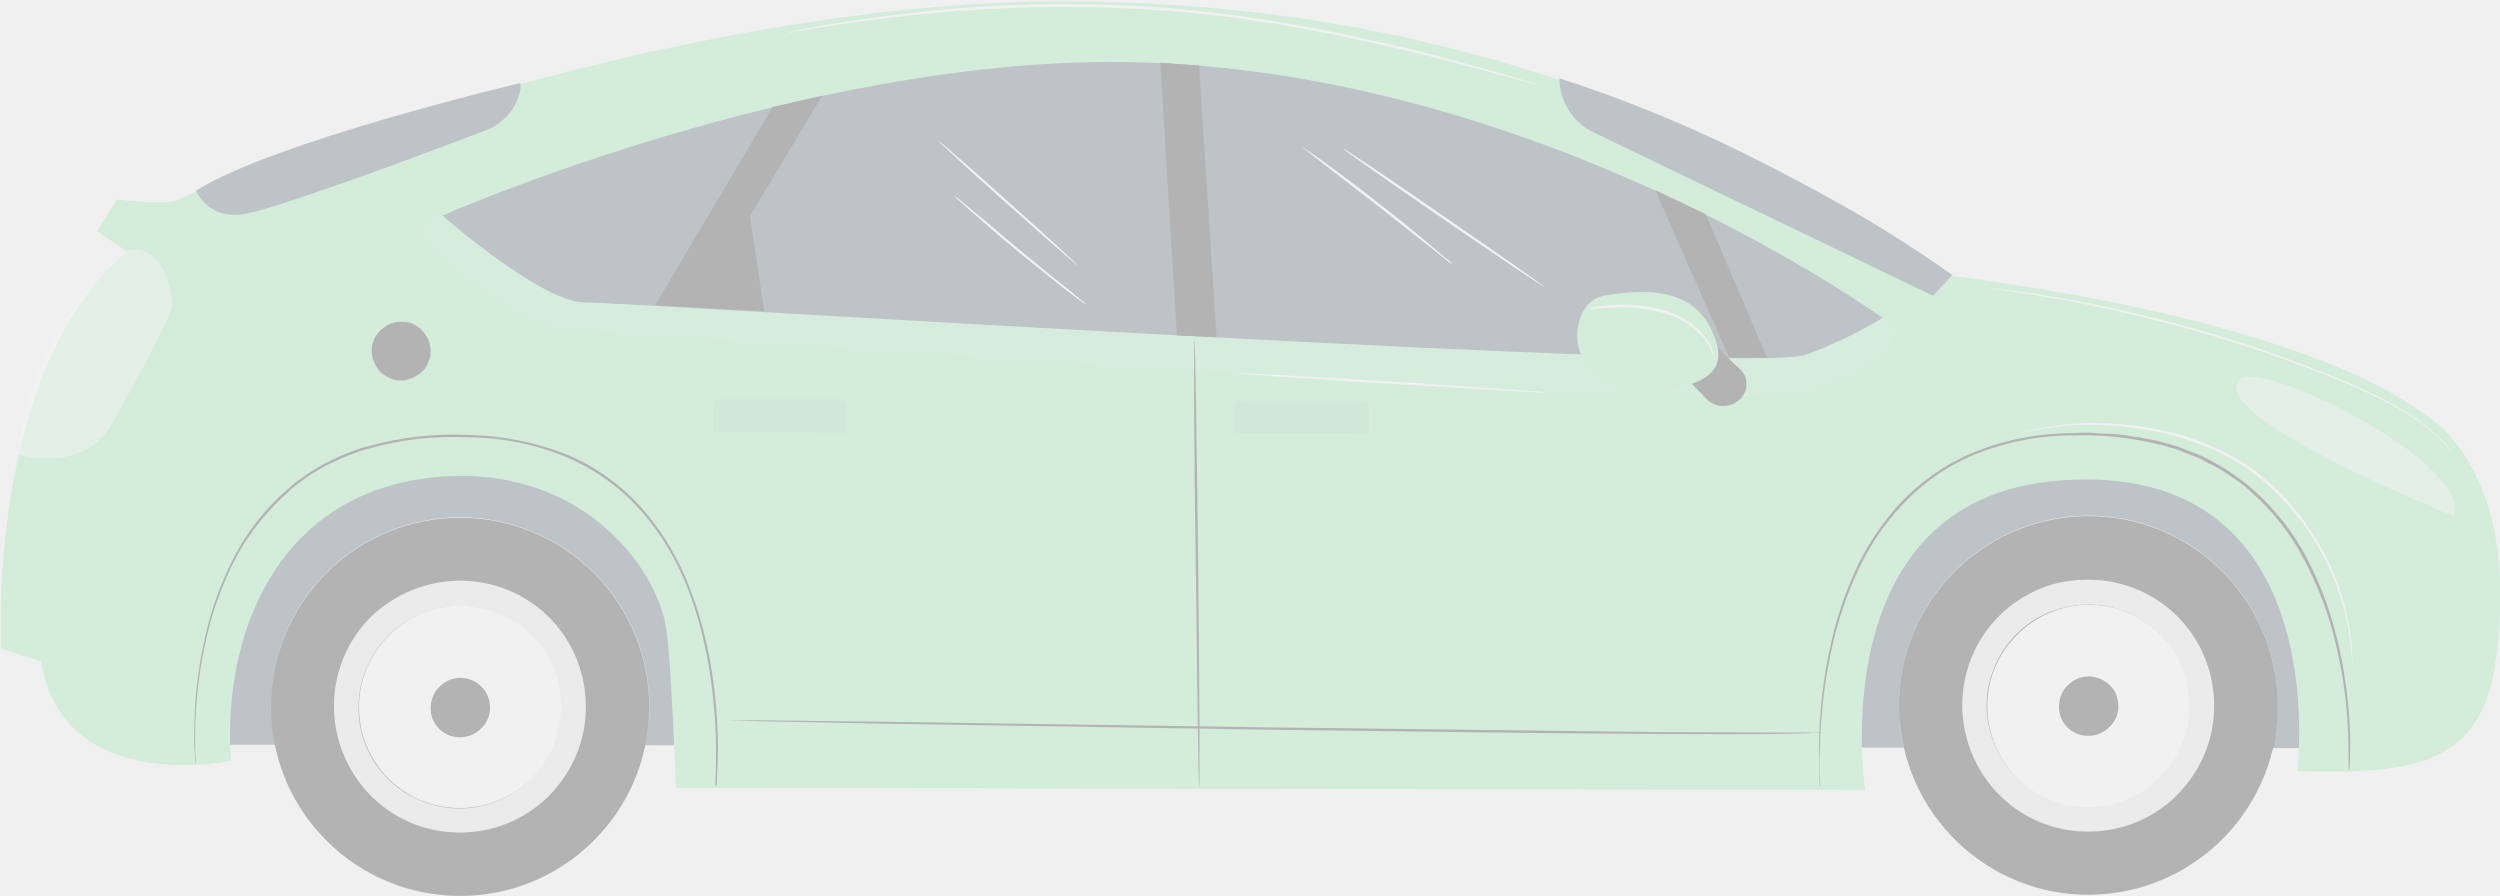
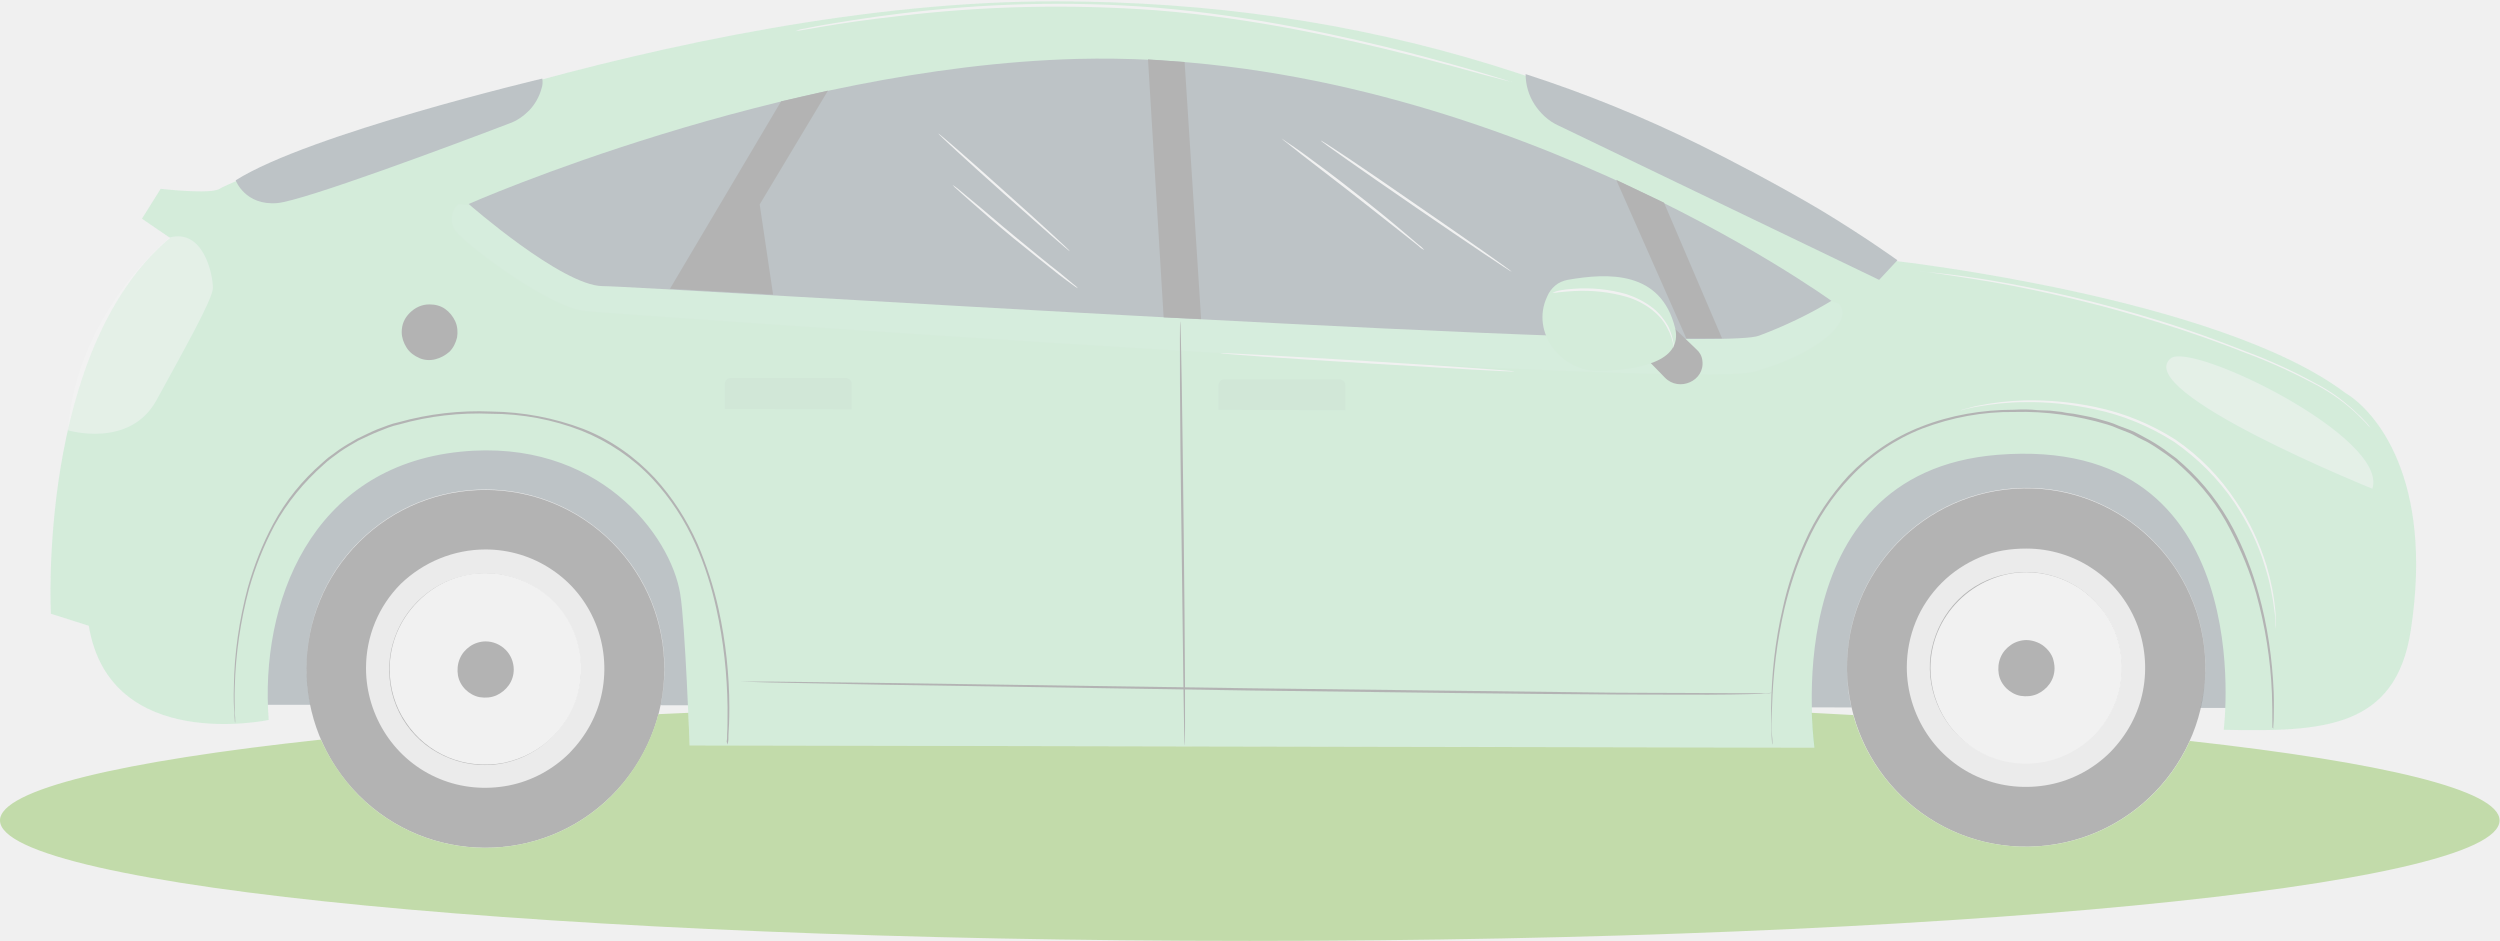
- <svg xmlns="http://www.w3.org/2000/svg" version="1.1" id="Capa_1" x="0px" y="0px" viewBox="0 0 530 189.9" style="enable-background:new 0 0 530 189.9;" xml:space="preserve">
+ <svg xmlns="http://www.w3.org/2000/svg" version="1.1" id="Capa_1" x="0px" y="0px" viewBox="0 0 560.1 210.7" style="enable-background:new 0 0 560.1 210.7;" xml:space="preserve">
  <style type="text/css">
	.st0{opacity:0.3;}
	.st1{fill:#252525;}
	.st2{fill:#E0E0E0;}
	.st3{fill:#F5F5F5;}
- 	.st4{fill:#455A64;}
- 	.st5{fill:#92E3A9;}
- 	.st6{opacity:0.3;fill:#FFFFFF;enable-background:new    ;}
- 	.st7{opacity:0.7;}
- 	.st8{opacity:0.7;fill:#FFFFFF;enable-background:new    ;}
- 	.st9{opacity:0.3;fill:#252525;enable-background:new    ;}
+ 	.st4{fill:#C2DBAA;}
+ 	.st5{fill:#455A64;}
+ 	.st6{fill:#92E3A9;}
+ 	.st7{opacity:0.3;fill:#FFFFFF;enable-background:new    ;}
+ 	.st8{opacity:0.7;}
+ 	.st9{opacity:0.7;fill:#FFFFFF;enable-background:new    ;}
+ 	.st10{opacity:0.3;fill:#252525;enable-background:new    ;}
</style>
  <g class="st0">
-     <path class="st1" d="M402.7,152.2c-1.5-22.1,15.3-41.2,37.4-42.7c22.1-1.5,41.2,15.3,42.7,37.4c1.5,22.1-15.3,41.2-37.4,42.7   C423.3,191.1,404.2,174.3,402.7,152.2z" />
-     <path class="st2" d="M442.8,122.9c5.3,0,10.5,1.6,14.8,4.5c4.4,2.9,7.8,7.1,9.8,12c2,4.9,2.5,10.3,1.5,15.4   c-1,5.2-3.6,9.9-7.3,13.7c-3.7,3.7-8.5,6.3-13.7,7.3c-5.2,1-10.6,0.5-15.4-1.5c-4.9-2-9.1-5.5-12-9.9c-2.9-4.4-4.5-9.6-4.5-14.9   c0-3.5,0.7-7,2-10.2c1.3-3.2,3.3-6.2,5.8-8.7c2.5-2.5,5.4-4.4,8.7-5.8S439.3,122.9,442.8,122.9z M464.1,149.6   c0-4.2-1.2-8.4-3.6-11.9c-2.3-3.5-5.7-6.3-9.6-7.9c-3.9-1.6-8.2-2.1-12.4-1.2c-4.2,0.8-8,2.8-11,5.8c-3,3-5,6.8-5.9,10.9   s-0.4,8.5,1.2,12.4c1.6,3.9,4.3,7.3,7.9,9.6c3.5,2.4,7.7,3.6,11.9,3.6c5.7,0,11.1-2.2,15.1-6.2   C461.9,160.8,464.1,155.3,464.1,149.6z" />
-     <path class="st3" d="M442.8,128.2c4.2,0,8.4,1.3,11.9,3.6c3.5,2.4,6.3,5.7,7.9,9.6c1.6,3.9,2,8.2,1.2,12.4c-0.8,4.2-2.9,8-5.9,11   c-3,3-6.8,5-11,5.9c-4.2,0.8-8.5,0.4-12.4-1.2c-3.9-1.6-7.3-4.4-9.6-7.9c-2.3-3.5-3.6-7.7-3.6-11.9c0-5.7,2.3-11.1,6.3-15.1   S437.1,128.2,442.8,128.2z" />
-     <path class="st1" d="M449.1,149.7c0,1.3-0.4,2.5-1.1,3.5c-0.7,1-1.7,1.8-2.8,2.3c-1.2,0.5-2.4,0.6-3.7,0.4   c-1.2-0.2-2.4-0.9-3.2-1.7c-0.9-0.9-1.5-2-1.7-3.2c-0.2-1.2-0.1-2.5,0.4-3.7c0.5-1.2,1.3-2.1,2.3-2.8c1-0.7,2.3-1.1,3.5-1.1   c0.8,0,1.7,0.2,2.4,0.5c0.8,0.3,1.5,0.8,2.1,1.4c0.6,0.6,1.1,1.3,1.4,2.1C448.9,148,449.1,148.9,449.1,149.7z" />
+     <path class="st1" d="M413.9,152.2c-1.5-22.1,15.3-41.2,37.4-42.7s41.2,15.3,42.7,37.4s-15.3,41.2-37.4,42.7   C434.5,191.1,415.4,174.3,413.9,152.2z" />
+     <path class="st2" d="M454,122.9c5.3,0,10.5,1.6,14.8,4.5c4.4,2.9,7.8,7.1,9.8,12s2.5,10.3,1.5,15.4c-1,5.2-3.6,9.9-7.3,13.7   c-3.7,3.7-8.5,6.3-13.7,7.3s-10.6,0.5-15.4-1.5c-4.9-2-9.1-5.5-12-9.9s-4.5-9.6-4.5-14.9c0-3.5,0.7-7,2-10.2s3.3-6.2,5.8-8.7   s5.4-4.4,8.7-5.8S450.5,122.9,454,122.9z M475.3,149.6c0-4.2-1.2-8.4-3.6-11.9c-2.3-3.5-5.7-6.3-9.6-7.9c-3.9-1.6-8.2-2.1-12.4-1.2   c-4.2,0.8-8,2.8-11,5.8s-5,6.8-5.9,10.9s-0.4,8.5,1.2,12.4s4.3,7.3,7.9,9.6c3.5,2.4,7.7,3.6,11.9,3.6c5.7,0,11.1-2.2,15.1-6.2   C473.1,160.8,475.3,155.3,475.3,149.6z" />
+     <path class="st3" d="M454,128.2c4.2,0,8.4,1.3,11.9,3.6c3.5,2.4,6.3,5.7,7.9,9.6c1.6,3.9,2,8.2,1.2,12.4s-2.9,8-5.9,11   s-6.8,5-11,5.9c-4.2,0.8-8.5,0.4-12.4-1.2c-3.9-1.6-7.3-4.4-9.6-7.9c-2.3-3.5-3.6-7.7-3.6-11.9c0-5.7,2.3-11.1,6.3-15.1   S448.3,128.2,454,128.2z" />
+     <path class="st1" d="M460.3,149.7c0,1.3-0.4,2.5-1.1,3.5s-1.7,1.8-2.8,2.3c-1.2,0.5-2.4,0.6-3.7,0.4c-1.2-0.2-2.4-0.9-3.2-1.7   c-0.9-0.9-1.5-2-1.7-3.2s-0.1-2.5,0.4-3.7s1.3-2.1,2.3-2.8s2.3-1.1,3.5-1.1c0.8,0,1.7,0.2,2.4,0.5c0.8,0.3,1.5,0.8,2.1,1.4   c0.6,0.6,1.1,1.3,1.4,2.1C460.1,148,460.3,148.9,460.3,149.7z" />
  </g>
  <g class="st0">
-     <path class="st1" d="M69.1,178.1c-15.6-15.7-15.5-41.1,0.2-56.7c15.7-15.6,41.1-15.5,56.7,0.2c15.6,15.7,15.5,41.1-0.2,56.7   C110.1,193.9,84.7,193.8,69.1,178.1z" />
-     <path class="st2" d="M97.6,123.1c5.3,0,10.5,1.6,14.8,4.5c4.4,2.9,7.8,7.1,9.8,12c2,4.9,2.5,10.3,1.5,15.4c-1,5.2-3.6,9.9-7.3,13.7   c-3.7,3.7-8.5,6.3-13.7,7.3c-5.2,1-10.6,0.5-15.4-1.5c-4.9-2-9.1-5.5-12-9.9c-2.9-4.4-4.5-9.6-4.5-14.9c0-7.1,2.8-13.9,7.8-18.9   C83.7,125.9,90.5,123.1,97.6,123.1z M118.9,149.9c0-4.2-1.2-8.4-3.6-11.9c-2.3-3.5-5.7-6.3-9.6-7.9c-3.9-1.6-8.2-2.1-12.4-1.2   c-4.2,0.8-8,2.9-11,5.9c-3,3-5,6.8-5.9,11c-0.8,4.2-0.4,8.5,1.2,12.4c1.6,3.9,4.4,7.3,7.9,9.6c3.5,2.3,7.7,3.6,11.9,3.6   c5.7,0,11.1-2.3,15.1-6.3C116.6,161,118.9,155.5,118.9,149.9z" />
-     <path class="st3" d="M97.6,128.4c4.2,0,8.4,1.3,11.9,3.6s6.3,5.7,7.9,9.6c1.6,3.9,2,8.2,1.2,12.4c-0.8,4.2-2.9,8-5.9,11   c-3,3-6.8,5-11,5.9c-4.2,0.8-8.5,0.4-12.4-1.2c-3.9-1.6-7.3-4.4-9.6-7.9c-2.4-3.5-3.6-7.7-3.6-11.9c0-5.7,2.3-11.1,6.3-15.1   C86.5,130.6,91.9,128.4,97.6,128.4z" />
-     <path class="st1" d="M103.9,150c0,1.3-0.4,2.5-1.1,3.5c-0.7,1-1.7,1.8-2.8,2.3c-1.2,0.5-2.4,0.6-3.7,0.4c-1.2-0.2-2.4-0.9-3.2-1.7   c-0.9-0.9-1.5-2-1.7-3.2c-0.2-1.2-0.1-2.5,0.4-3.7c0.5-1.2,1.3-2.1,2.3-2.8c1-0.7,2.3-1.1,3.5-1.1c1.7,0,3.3,0.7,4.5,1.9   C103.2,146.7,103.9,148.3,103.9,150z" />
+     <path class="st1" d="M80.3,178.1c-15.6-15.7-15.5-41.1,0.2-56.7s41.1-15.5,56.7,0.2s15.5,41.1-0.2,56.7S95.9,193.8,80.3,178.1z" />
+     <path class="st2" d="M108.8,123.1c5.3,0,10.5,1.6,14.8,4.5c4.4,2.9,7.8,7.1,9.8,12c2,4.9,2.5,10.3,1.5,15.4   c-1,5.2-3.6,9.9-7.3,13.7c-3.7,3.7-8.5,6.3-13.7,7.3s-10.6,0.5-15.4-1.5c-4.9-2-9.1-5.5-12-9.9S82,155,82,149.7   c0-7.1,2.8-13.9,7.8-18.9C94.9,125.9,101.7,123.1,108.8,123.1z M130.1,149.9c0-4.2-1.2-8.4-3.6-11.9c-2.3-3.5-5.7-6.3-9.6-7.9   c-3.9-1.6-8.2-2.1-12.4-1.2c-4.2,0.8-8,2.9-11,5.9s-5,6.8-5.9,11c-0.8,4.2-0.4,8.5,1.2,12.4s4.4,7.3,7.9,9.6s7.7,3.6,11.9,3.6   c5.7,0,11.1-2.3,15.1-6.3C127.8,161,130.1,155.5,130.1,149.9z" />
+     <path class="st3" d="M108.8,128.4c4.2,0,8.4,1.3,11.9,3.6s6.3,5.7,7.9,9.6c1.6,3.9,2,8.2,1.2,12.4s-2.9,8-5.9,11s-6.8,5-11,5.9   c-4.2,0.8-8.5,0.4-12.4-1.2c-3.9-1.6-7.3-4.4-9.6-7.9c-2.4-3.5-3.6-7.7-3.6-11.9c0-5.7,2.3-11.1,6.3-15.1   C97.7,130.6,103.1,128.4,108.8,128.4z" />
+     <path class="st1" d="M115.1,150c0,1.3-0.4,2.5-1.1,3.5s-1.7,1.8-2.8,2.3c-1.2,0.5-2.4,0.6-3.7,0.4c-1.2-0.2-2.4-0.9-3.2-1.7   c-0.9-0.9-1.5-2-1.7-3.2s-0.1-2.5,0.4-3.7s1.3-2.1,2.3-2.8s2.3-1.1,3.5-1.1c1.7,0,3.3,0.7,4.5,1.9   C114.4,146.7,115.1,148.3,115.1,150z" />
  </g>
+   <path class="st4" d="M490.6,166c-5.9,13.1-18.7,22.6-34,23.6c-19.4,1.3-36.4-11.4-41.4-29.4c-3.1-0.2-6.2-0.3-9.3-0.5  c0.2,4.8,0.6,7.8,0.6,7.8L154.5,167c0,0-0.1-3-0.3-7.3c-2.2,0.1-4.5,0.2-6.7,0.3c-1.8,6.7-5.3,13-10.5,18.3  c-15.7,15.6-41.1,15.5-56.7-0.2c-3.6-3.7-6.4-7.9-8.4-12.4C27.3,170.5,0,176.9,0,183.8c0,14.9,125.4,27,280,27s280-12.1,280-27  C560,177,533.8,170.8,490.6,166z" />
  <g class="st0">
-     <path class="st4" d="M48.1,91.4l-0.1,66.5l10.3,0c-2.6-12.8,1-26.7,11-36.6c15.7-15.6,41.1-15.5,56.7,0.2   c9.9,9.9,13.5,23.8,10.8,36.5l266.8,0.5c-0.5-2.1-0.8-4.2-0.9-6.4c-1.5-22.1,15.3-41.2,37.4-42.7c22.1-1.5,41.2,15.3,42.7,37.4   c0.3,4.1-0.1,8-1,11.8l15.7,0l0.1-66.5L48.1,91.4z" />
-     <path class="st5" d="M24.8,42.3c0,0,11.2,1.3,13.2,0c4.5-2.9,103.1-42.2,187.6-42c67.8,0.1,128.8,18.3,188.1,58.2   c0,0,72.3,8.2,100.5,29.5c6.6,3.9,20,19,14.7,53.3c-3.4,21.9-19.6,22.7-41.9,22.2c0,0,8.5-66.4-50.7-61.6   c-50.3,4.1-40.9,65.6-40.9,65.6L143.3,167c0,0-1-27.3-2.1-33.9c-2.1-13.2-18.5-35-49.2-31.9c-33.7,3.4-45,34.1-43,60.1   c0,0-35.6,7.6-40.3-21.1l-8.5-2.7c0,0-3.1-59.3,26.7-84.2l-6.3-4.3L24.8,42.3z" />
-     <path class="st4" d="M41.6,40.4c0,0,2.1,5.7,9.3,5.1c5.9-0.5,39.6-13.1,51.9-17.8c1.8-0.6,3.3-1.7,4.6-3c1.3-1.4,2.2-3,2.7-4.8   c0.3-0.8,0.3-1.6,0.2-2.3C110.3,17.6,58,30,41.6,40.4z" />
-     <path class="st4" d="M330.6,16.6c0,2.4,0.7,4.8,2,6.8c1.3,2,3.1,3.7,5.3,4.7l71.9,34.6l4.1-4.4c0,0-7.5-5.4-17.3-11.3   c-9.1-5.4-20.2-11.2-26.9-14.5C357,26.2,343.9,20.9,330.6,16.6z" />
+     <path class="st5" d="M59.3,91.4l-0.1,66.5h10.3c-2.6-12.8,1-26.7,11-36.6c15.7-15.6,41.1-15.5,56.7,0.2   c9.9,9.9,13.5,23.8,10.8,36.5l266.8,0.5c-0.5-2.1-0.8-4.2-0.9-6.4c-1.5-22.1,15.3-41.2,37.4-42.7s41.2,15.3,42.7,37.4   c0.3,4.1-0.1,8-1,11.8h15.7l0.1-66.5L59.3,91.4z" />
+     <path class="st6" d="M36,42.3c0,0,11.2,1.3,13.2,0c4.5-2.9,103.1-42.2,187.6-42c67.8,0.1,128.8,18.3,188.1,58.2   c0,0,72.3,8.2,100.5,29.5c6.6,3.9,20,19,14.7,53.3c-3.4,21.9-19.6,22.7-41.9,22.2c0,0,8.5-66.4-50.7-61.6   c-50.3,4.1-40.9,65.6-40.9,65.6L154.5,167c0,0-1-27.3-2.1-33.9c-2.1-13.2-18.5-35-49.2-31.9c-33.7,3.4-45,34.1-43,60.1   c0,0-35.6,7.6-40.3-21.1l-8.5-2.7c0,0-3.1-59.3,26.7-84.2L31.8,49L36,42.3z" />
+     <path class="st5" d="M52.8,40.4c0,0,2.1,5.7,9.3,5.1C68,45,101.7,32.4,114,27.7c1.8-0.6,3.3-1.7,4.6-3c1.3-1.4,2.2-3,2.7-4.8   c0.3-0.8,0.3-1.6,0.2-2.3C121.5,17.6,69.2,30,52.8,40.4z" />
+     <path class="st5" d="M341.8,16.6c0,2.4,0.7,4.8,2,6.8s3.1,3.7,5.3,4.7L421,62.7l4.1-4.4c0,0-7.5-5.4-17.3-11.3   c-9.1-5.4-20.2-11.2-26.9-14.5C368.2,26.2,355.1,20.9,341.8,16.6z" />
    <g class="st0">
-       <path class="st6" d="M91.5,45.7c-0.5,0.4-0.9,0.9-1.1,1.5c-0.3,0.6-0.4,1.2-0.4,1.9c0,0.6,0.1,1.3,0.4,1.9    c0.3,0.6,0.7,1.1,1.1,1.5c3.6,3.7,20.5,16.4,28.4,17.2c7.9,0.8,247.7,17.6,261.9,13.6c14.2-4,22.5-11.2,19-15.3l-6.4-2.2    l-113.1,1.9L91.5,45.7z" />
+       <path class="st7" d="M102.7,45.7c-0.5,0.4-0.9,0.9-1.1,1.5c-0.3,0.6-0.4,1.2-0.4,1.9c0,0.6,0.1,1.3,0.4,1.9    c0.3,0.6,0.7,1.1,1.1,1.5c3.6,3.7,20.5,16.4,28.4,17.2S378.8,87.3,393,83.3s22.5-11.2,19-15.3l-6.4-2.2l-113.1,1.9L102.7,45.7z" />
    </g>
-     <g class="st7">
-       <path class="st8" d="M4,96.4c0,0,13.9,4.2,19.9-6.8c6-11,12.6-22.6,12.6-25.1c0-3.2-2.2-13.3-9.7-11.3C26.9,53.2,6.1,69.6,4,96.4z    " />
+     <g class="st8">
+       <path class="st9" d="M15.2,96.4c0,0,13.9,4.2,19.9-6.8S47.7,67,47.7,64.5c0-3.2-2.2-13.3-9.7-11.3C38.1,53.2,17.3,69.6,15.2,96.4z    " />
    </g>
-     <g class="st7">
-       <path class="st8" d="M520.3,109.5c0,0-54-21.8-45.2-29.2C479.7,76.4,524.1,98,520.3,109.5z" />
+     <g class="st8">
+       <path class="st9" d="M531.5,109.5c0,0-54-21.8-45.2-29.2C490.9,76.4,535.3,98,531.5,109.5z" />
    </g>
-     <path class="st1" d="M498.1,163.3c0,0,0-0.2,0-0.5c0-0.4,0.1-0.9,0.1-1.6c0-1.4,0.1-3.5,0-6.1c-0.3-7.5-1.4-15-3.4-22.2   c-1.4-5-3.3-9.9-5.7-14.5c-2.8-5.3-6.5-10.1-10.9-14.1l-1.8-1.6l-1.9-1.4c-1.3-1-2.7-1.9-4.1-2.7c-0.7-0.4-1.5-0.8-2.2-1.2   c-0.7-0.4-1.5-0.8-2.3-1.1l-2.4-0.9l-1.2-0.5l-1.2-0.4c-1.7-0.5-3.4-1-5.1-1.3l-2.6-0.5c-0.9-0.1-1.8-0.2-2.6-0.4   c-0.9-0.1-1.8-0.2-2.7-0.3l-2.7-0.1c-1.8-0.2-3.6-0.2-5.4-0.1c-7.1,0-14.2,1.2-20.8,3.8c-6.2,2.4-11.7,6.2-16.3,11   c-4,4.4-7.4,9.4-9.8,14.9c-2.1,4.7-3.8,9.7-4.9,14.8c-1.7,7.3-2.5,14.8-2.6,22.3c0,2.7,0.1,4.7,0.1,6.1c0,0.7,0.1,1.2,0.1,1.6   c0,0.4,0.1,0.5,0.1,0.5s0-0.2,0-0.5s0-0.9-0.1-1.6c-0.1-1.4-0.1-3.5,0-6.1c0.2-7.5,1.1-15,2.8-22.3c1.2-5,2.8-9.9,5-14.7   c2.4-5.4,5.7-10.4,9.8-14.7c4.5-4.8,10-8.5,16.1-10.9c6.6-2.5,13.6-3.8,20.6-3.7c7-0.2,14.1,0.8,20.8,2.8l1.2,0.4l1.2,0.5l2.3,0.9   c0.8,0.3,1.5,0.7,2.2,1.1c0.7,0.4,1.5,0.7,2.2,1.1c1.4,0.8,2.7,1.7,4,2.6l1.9,1.4l1.8,1.6c4.4,4,8.1,8.7,10.8,14   c2.4,4.6,4.4,9.4,5.8,14.4c2,7.2,3.2,14.7,3.5,22.2c0.1,2.7,0.1,4.7,0.1,6.1l0,1.6C498.1,163.1,498.1,163.3,498.1,163.3z" />
-     <path class="st1" d="M151.8,166.8c0,0,0-0.2,0.1-0.5s0.1-0.9,0.1-1.6c0.1-1.4,0.2-3.4,0.2-6.1c0-7.4-0.8-14.8-2.4-22.1   c-1.1-5-2.7-9.9-4.7-14.6c-2.4-5.4-5.6-10.4-9.6-14.8c-4.5-4.8-9.9-8.6-16-11c-6.6-2.5-13.5-3.8-20.6-3.9c-7-0.3-14,0.5-20.8,2.4   c-0.4,0.1-0.8,0.2-1.2,0.3l-1.2,0.4l-2.4,0.9c-1.5,0.6-3,1.4-4.5,2.1c-1.4,0.8-2.8,1.6-4.1,2.5l-1.9,1.4c-0.3,0.2-0.7,0.5-0.9,0.7   l-0.9,0.8c-4.5,3.9-8.2,8.5-11,13.7c-2.4,4.5-4.3,9.3-5.7,14.3c-1.9,7.2-3,14.6-3.1,22c-0.1,2.6,0,4.7,0.1,6.1   c0,0.7,0.1,1.2,0.1,1.6c0,0.4,0.1,0.5,0.1,0.5c0-0.2,0-0.4,0-0.5c0-0.4,0-0.9-0.1-1.6c0-1.4-0.1-3.4,0-6c0.2-7.4,1.3-14.8,3.2-21.9   c1.4-4.9,3.3-9.7,5.7-14.2c2.8-5.1,6.6-9.7,11-13.6l0.9-0.8c0.3-0.2,0.6-0.5,0.9-0.7l1.9-1.4c1.3-0.9,2.7-1.7,4.1-2.5   c1.5-0.7,2.9-1.4,4.4-2l2.3-0.9l1.2-0.4c0.4-0.1,0.8-0.2,1.2-0.3c6.7-1.9,13.6-2.7,20.6-2.4c7,0,13.9,1.3,20.3,3.8   c6,2.4,11.5,6.1,15.9,10.8c4,4.3,7.2,9.2,9.6,14.6c2.1,4.7,3.6,9.5,4.7,14.5c1.6,7.2,2.4,14.6,2.5,22c0,2.6,0,4.7-0.1,6.1   c0,0.7,0,1.2-0.1,1.6C151.7,166.7,151.8,166.8,151.8,166.8z" />
-     <path class="st4" d="M93.8,45.7c0,0,20.9,18.3,30,18.4c9.1,0,248.5,15.4,259.1,11.1c5.6-2.1,11.1-4.7,16.2-7.8   c0,0-77.9-56.5-169-54.2C163.4,15,93.8,45.7,93.8,45.7z" />
-     <path class="st1" d="M350.9,40.3l15.7,35.5l8,0l-13-30.4L350.9,40.3z" />
+     <path class="st1" d="M509.3,163.3c0,0,0-0.2,0-0.5c0-0.4,0.1-0.9,0.1-1.6c0-1.4,0.1-3.5,0-6.1c-0.3-7.5-1.4-15-3.4-22.2   c-1.4-5-3.3-9.9-5.7-14.5c-2.8-5.3-6.5-10.1-10.9-14.1l-1.8-1.6l-1.9-1.4c-1.3-1-2.7-1.9-4.1-2.7c-0.7-0.4-1.5-0.8-2.2-1.2   c-0.7-0.4-1.5-0.8-2.3-1.1l-2.4-0.9l-1.2-0.5l-1.2-0.4c-1.7-0.5-3.4-1-5.1-1.3l-2.6-0.5c-0.9-0.1-1.8-0.2-2.6-0.4   c-0.9-0.1-1.8-0.2-2.7-0.3l-2.7-0.1c-1.8-0.2-3.6-0.2-5.4-0.1c-7.1,0-14.2,1.2-20.8,3.8c-6.2,2.4-11.7,6.2-16.3,11   c-4,4.4-7.4,9.4-9.8,14.9c-2.1,4.7-3.8,9.7-4.9,14.8c-1.7,7.3-2.5,14.8-2.6,22.3c0,2.7,0.1,4.7,0.1,6.1c0,0.7,0.1,1.2,0.1,1.6   c0,0.4,0.1,0.5,0.1,0.5s0-0.2,0-0.5s0-0.9-0.1-1.6c-0.1-1.4-0.1-3.5,0-6.1c0.2-7.5,1.1-15,2.8-22.3c1.2-5,2.8-9.9,5-14.7   c2.4-5.4,5.7-10.4,9.8-14.7c4.5-4.8,10-8.5,16.1-10.9c6.6-2.5,13.6-3.8,20.6-3.7c7-0.2,14.1,0.8,20.8,2.8l1.2,0.4l1.2,0.5l2.3,0.9   c0.8,0.3,1.5,0.7,2.2,1.1s1.5,0.7,2.2,1.1c1.4,0.8,2.7,1.7,4,2.6l1.9,1.4l1.8,1.6c4.4,4,8.1,8.7,10.8,14c2.4,4.6,4.4,9.4,5.8,14.4   c2,7.2,3.2,14.7,3.5,22.2c0.1,2.7,0.1,4.7,0.1,6.1v1.6C509.3,163.1,509.3,163.3,509.3,163.3z" />
+     <path class="st1" d="M163,166.8c0,0,0-0.2,0.1-0.5s0.1-0.9,0.1-1.6c0.1-1.4,0.2-3.4,0.2-6.1c0-7.4-0.8-14.8-2.4-22.1   c-1.1-5-2.7-9.9-4.7-14.6c-2.4-5.4-5.6-10.4-9.6-14.8c-4.5-4.8-9.9-8.6-16-11c-6.6-2.5-13.5-3.8-20.6-3.9c-7-0.3-14,0.5-20.8,2.4   c-0.4,0.1-0.8,0.2-1.2,0.3l-1.2,0.4l-2.4,0.9c-1.5,0.6-3,1.4-4.5,2.1c-1.4,0.8-2.8,1.6-4.1,2.5l-1.9,1.4c-0.3,0.2-0.7,0.5-0.9,0.7   l-0.9,0.8c-4.5,3.9-8.2,8.5-11,13.7c-2.4,4.5-4.3,9.3-5.7,14.3c-1.9,7.2-3,14.6-3.1,22c-0.1,2.6,0,4.7,0.1,6.1   c0,0.7,0.1,1.2,0.1,1.6c0,0.4,0.1,0.5,0.1,0.5c0-0.2,0-0.4,0-0.5c0-0.4,0-0.9-0.1-1.6c0-1.4-0.1-3.4,0-6c0.2-7.4,1.3-14.8,3.2-21.9   c1.4-4.9,3.3-9.7,5.7-14.2c2.8-5.1,6.6-9.7,11-13.6l0.9-0.8c0.3-0.2,0.6-0.5,0.9-0.7l1.9-1.4c1.3-0.9,2.7-1.7,4.1-2.5   c1.5-0.7,2.9-1.4,4.4-2l2.3-0.9l1.2-0.4c0.4-0.1,0.8-0.2,1.2-0.3c6.7-1.9,13.6-2.7,20.6-2.4c7,0,13.9,1.3,20.3,3.8   c6,2.4,11.5,6.1,15.9,10.8c4,4.3,7.2,9.2,9.6,14.6c2.1,4.7,3.6,9.5,4.7,14.5c1.6,7.2,2.4,14.6,2.5,22c0,2.6,0,4.7-0.1,6.1   c0,0.7,0,1.2-0.1,1.6C162.9,166.7,163,166.8,163,166.8z" />
+     <path class="st5" d="M105,45.7c0,0,20.9,18.3,30,18.4c9.1,0,248.5,15.4,259.1,11.1c5.6-2.1,11.1-4.7,16.2-7.8   c0,0-77.9-56.5-169-54.2C174.6,15,105,45.7,105,45.7z" />
+     <path class="st1" d="M362.1,40.3l15.7,35.5h8l-13-30.4L362.1,40.3z" />
    <g class="st0">
-       <path class="st9" d="M151.2,91.6l28.4,0.1l0-5.7c0-0.3-0.1-0.7-0.4-0.9c-0.2-0.2-0.6-0.4-0.9-0.4l-25.8,0c-0.3,0-0.7,0.1-0.9,0.4    c-0.2,0.2-0.4,0.6-0.4,0.9L151.2,91.6L151.2,91.6z" />
+       <path class="st10" d="M162.4,91.6l28.4,0.1V86c0-0.3-0.1-0.7-0.4-0.9c-0.2-0.2-0.6-0.4-0.9-0.4h-25.8c-0.3,0-0.7,0.1-0.9,0.4    c-0.2,0.2-0.4,0.6-0.4,0.9L162.4,91.6L162.4,91.6z" />
    </g>
    <g class="st0">
-       <path class="st9" d="M261.8,91.8l28.4,0.1l0-5.6c0-0.3-0.1-0.7-0.4-0.9c-0.2-0.2-0.6-0.4-0.9-0.4l-25.8,0c-0.3,0-0.7,0.1-0.9,0.4    c-0.2,0.2-0.4,0.6-0.4,0.9L261.8,91.8L261.8,91.8z" />
+       <path class="st10" d="M273,91.8l28.4,0.1v-5.6c0-0.3-0.1-0.7-0.4-0.9c-0.2-0.2-0.6-0.4-0.9-0.4h-25.8c-0.3,0-0.7,0.1-0.9,0.4    c-0.2,0.2-0.4,0.6-0.4,0.9L273,91.8L273,91.8z" />
    </g>
-     <path class="st1" d="M163.8,22.7l-24.9,42l23.1,1.3L159,45.8l15.3-25.5L163.8,22.7z" />
-     <path class="st1" d="M254.2,13.9l3.7,57.6l-8.4-0.4L246,13.3L254.2,13.9z" />
-     <path class="st1" d="M361.8,84.6l-3.6-3.7l5.8-7.3l4.9,4.7c0.7,0.6,1.2,1.5,1.3,2.5C370.8,85.3,365,87.9,361.8,84.6z" />
-     <path class="st5" d="M347.3,83.1c-8.8,0.3-15.6-8.7-11.9-16.6c0.4-1,1-1.8,1.8-2.5c0.8-0.7,1.8-1.1,2.8-1.3   c9.1-1.6,20.9-2.1,24.1,10.8c0.9,3.8-1.2,6.2-4.7,7.6C356,82.5,351.5,83,347.3,83.1z" />
-     <path class="st1" d="M78.8,74.4c0,1.2,0.4,2.4,1.1,3.5s1.7,1.8,2.8,2.3c1.1,0.5,2.4,0.6,3.6,0.3c1.2-0.3,2.3-0.9,3.2-1.7   c0.9-0.9,1.4-2,1.7-3.2c0.2-1.2,0.1-2.5-0.4-3.6c-0.5-1.1-1.3-2.1-2.3-2.8c-1-0.7-2.2-1-3.5-1c-1.7,0-3.2,0.7-4.4,1.9   S78.8,72.7,78.8,74.4z" />
-     <path class="st1" d="M152,152.7l0.6,0l1.8,0l6.8,0.2l25,0.5l82.6,1.3c32.3,0.4,61.5,0.8,82.7,0.9c10.6,0,19.1,0.1,25.1,0   c5.9-0.1,9.2-0.2,9.1-0.4c-0.8,0.1-1.6,0.2-2.4,0.1c-1.6,0-3.9,0-6.8,0c-5.9,0-14.5-0.1-25.1-0.1l-82.6-1l-82.6-1.2l-25.1-0.3   l-6.8,0l-1.8,0L152,152.7z" />
-     <path class="st1" d="M254.2,167c0.2,0,0.1-21.3-0.2-47.5c-0.3-26.2-0.6-47.5-0.8-47.5c-0.1,0-0.1,21.3,0.3,47.5   C253.8,145.7,254.1,167,254.2,167z" />
-     <path class="st3" d="M199,29.9c-0.1,0.1,6.4,6.1,14.6,13.4s14.8,13.1,14.9,13c0.1-0.1-6.4-6.1-14.6-13.4   C205.8,35.6,199.1,29.8,199,29.9z" />
-     <path class="st3" d="M202.2,41.4c0.3,0.4,0.6,0.7,1,1c0.7,0.6,1.6,1.5,2.9,2.6c2.5,2.2,5.9,5.2,9.8,8.4c3.9,3.2,7.5,6,10.1,8.1   c1.3,1,2.4,1.8,3.1,2.3c0.4,0.3,0.8,0.6,1.2,0.8c-0.3-0.4-0.7-0.7-1.1-1l-3-2.5c-2.6-2-6.1-4.9-10-8.1c-3.9-3.2-7.3-6.2-9.9-8.3   l-3-2.5C203,42,202.6,41.7,202.2,41.4z" />
-     <path class="st3" d="M284.7,31.5c-0.1,0.1,9.4,6.8,21.2,14.9c11.8,8.1,21.5,14.6,21.6,14.5c0.1-0.1-9.4-6.8-21.2-14.9   C294.5,37.8,284.8,31.3,284.7,31.5z" />
-     <path class="st3" d="M275.9,31c0.4,0.4,0.8,0.7,1.2,1l3.4,2.7l11.4,8.8l11.3,8.9l3.4,2.7c0.4,0.4,0.8,0.7,1.3,0.9   c-0.4-0.4-0.7-0.8-1.2-1.1c-0.8-0.7-1.9-1.6-3.3-2.8c-2.8-2.4-6.7-5.6-11.1-9c-4.4-3.5-8.5-6.5-11.5-8.7c-1.5-1.1-2.7-1.9-3.6-2.5   C276.8,31.6,276.3,31.3,275.9,31z" />
-     <path class="st3" d="M418.9,60.7c0.1,0,0.2,0.1,0.3,0.1l0.8,0.1l3.1,0.4c2.7,0.4,6.7,1,11.5,1.8c12.6,2.2,25.1,5.2,37.4,9   c7.2,2.2,13.9,4.6,20,7c5.4,2,10.6,4.4,15.7,7.1c3.4,1.8,6.6,4.1,9.4,6.8c0.5,0.5,0.9,0.9,1.3,1.3c0.4,0.4,0.7,0.7,0.9,1l0.6,0.6   c0.1,0.1,0.1,0.1,0.2,0.2c0,0,0-0.1-0.2-0.2l-0.5-0.7c-0.2-0.3-0.5-0.6-0.9-1c-0.4-0.4-0.8-0.9-1.3-1.3c-2.8-2.7-5.9-5.1-9.4-6.9   c-5.1-2.8-10.3-5.2-15.7-7.2c-6.1-2.4-12.8-4.9-20-7.1c-12.3-3.8-24.8-6.8-37.4-8.9c-4.9-0.8-8.8-1.3-11.6-1.6l-3.2-0.3l-0.8-0.1   C419.1,60.7,419,60.7,418.9,60.7z" />
-     <path class="st3" d="M166.6,7l0.4,0l1.2-0.2l4.7-0.8c4.1-0.7,10-1.6,17.3-2.4c19.1-2.3,38.4-2.7,57.6-1.3   c22.5,1.8,42.4,6.4,56.7,10c7.2,1.8,12.9,3.4,16.9,4.5L326,18l1.2,0.3c0.1,0,0.3,0.1,0.4,0.1c-0.1-0.1-0.3-0.1-0.4-0.1l-1.2-0.4   l-4.6-1.4c-4-1.2-9.7-2.8-16.9-4.7c-14.3-3.6-34.3-8.2-56.8-10.1c-19.2-1.5-38.5-1-57.7,1.4c-7.3,0.9-13.2,1.9-17.3,2.6   c-2,0.4-3.6,0.7-4.7,0.9L167,7C166.8,7,166.7,7,166.6,7z" />
-     <path class="st3" d="M336.6,65.6c0.4,0,0.9,0,1.3-0.1c0.8-0.1,2-0.2,3.6-0.3c3.9-0.2,7.9,0.2,11.7,1.3c2.1,0.6,4,1.6,5.7,2.9   c1.4,1.1,2.6,2.4,3.4,4c0.8,1.4,1.3,3,1.5,4.6c0,0,0-0.1,0-0.3c0-0.3,0-0.7-0.1-1c-0.2-1.2-0.6-2.4-1.1-3.5c-0.9-1.6-2-3-3.5-4.2   c-1.8-1.4-3.8-2.4-5.9-3.1c-3.9-1.1-7.9-1.5-11.9-1.2c-1.2,0.1-2.4,0.2-3.6,0.5C337.4,65.3,337,65.4,336.6,65.6z" />
-     <path class="st3" d="M262.2,79.1c0,0.2,14.7,1.2,32.9,2.3c18.2,1.1,33,2,33,1.8c0-0.1-14.7-1.2-32.9-2.3   C277,79.8,262.2,79,262.2,79.1z" />
-     <path class="st3" d="M428,91.9c0.1,0,0.2,0,0.3,0l0.7-0.2c0.6-0.1,1.6-0.4,2.8-0.6c3.5-0.6,7-1,10.6-1c5.3-0.1,10.5,0.5,15.7,1.6   c6.3,1.3,12.3,3.8,17.8,7.3c5.3,3.7,9.9,8.3,13.5,13.6c2.9,4.4,5.3,9.1,6.8,14.2c1.1,3.4,1.8,6.9,2.2,10.4c0.2,1.2,0.2,2.2,0.2,2.9   l0.1,0.8c0,0.1,0,0.2,0,0.3c0-0.1,0-0.2,0-0.3l0-0.8c0-0.7,0-1.7-0.1-2.9c-0.3-3.6-1-7.1-2-10.5c-1.6-5.1-3.8-9.9-6.8-14.3   c-3.6-5.5-8.2-10.2-13.6-13.9c-5.5-3.5-11.6-6-17.9-7.3c-5.2-1.1-10.5-1.6-15.8-1.5c-3.6,0.1-7.1,0.5-10.6,1.2   c-1.2,0.2-2.2,0.6-2.8,0.7l-0.7,0.2L428,91.9z" />
+     <path class="st1" d="M175,22.7l-24.9,42l23.1,1.3l-3-20.2l15.3-25.5L175,22.7z" />
+     <path class="st1" d="M265.4,13.9l3.7,57.6l-8.4-0.4l-3.5-57.8L265.4,13.9z" />
+     <path class="st1" d="M373,84.6l-3.6-3.7l5.8-7.3l4.9,4.7c0.7,0.6,1.2,1.5,1.3,2.5C382,85.3,376.2,87.9,373,84.6z" />
+     <path class="st6" d="M358.5,83.1c-8.8,0.3-15.6-8.7-11.9-16.6c0.4-1,1-1.8,1.8-2.5c0.8-0.7,1.8-1.1,2.8-1.3   c9.1-1.6,20.9-2.1,24.1,10.8c0.9,3.8-1.2,6.2-4.7,7.6C367.2,82.5,362.7,83,358.5,83.1z" />
+     <path class="st1" d="M90,74.4c0,1.2,0.4,2.4,1.1,3.5s1.7,1.8,2.8,2.3c1.1,0.5,2.4,0.6,3.6,0.3c1.2-0.3,2.3-0.9,3.2-1.7   c0.9-0.9,1.4-2,1.7-3.2c0.2-1.2,0.1-2.5-0.4-3.6s-1.3-2.1-2.3-2.8c-1-0.7-2.2-1-3.5-1c-1.7,0-3.2,0.7-4.4,1.9   C90.6,71.3,90,72.7,90,74.4z" />
+     <path class="st1" d="M163.2,152.7h0.6h1.8l6.8,0.2l25,0.5l82.6,1.3c32.3,0.4,61.5,0.8,82.7,0.9c10.6,0,19.1,0.1,25.1,0   c5.9-0.1,9.2-0.2,9.1-0.4c-0.8,0.1-1.6,0.2-2.4,0.1c-1.6,0-3.9,0-6.8,0c-5.9,0-14.5-0.1-25.1-0.1l-82.6-1l-82.6-1.2l-25.1-0.3h-6.8   h-1.8H163.2z" />
+     <path class="st1" d="M265.4,167c0.2,0,0.1-21.3-0.2-47.5c-0.3-26.2-0.6-47.5-0.8-47.5c-0.1,0-0.1,21.3,0.3,47.5   C265,145.7,265.3,167,265.4,167z" />
+     <path class="st3" d="M210.2,29.9c-0.1,0.1,6.4,6.1,14.6,13.4s14.8,13.1,14.9,13c0.1-0.1-6.4-6.1-14.6-13.4   C217,35.6,210.3,29.8,210.2,29.9z" />
+     <path class="st3" d="M213.4,41.4c0.3,0.4,0.6,0.7,1,1c0.7,0.6,1.6,1.5,2.9,2.6c2.5,2.2,5.9,5.2,9.8,8.4c3.9,3.2,7.5,6,10.1,8.1   c1.3,1,2.4,1.8,3.1,2.3c0.4,0.3,0.8,0.6,1.2,0.8c-0.3-0.4-0.7-0.7-1.1-1l-3-2.5c-2.6-2-6.1-4.9-10-8.1c-3.9-3.2-7.3-6.2-9.9-8.3   l-3-2.5C214.2,42,213.8,41.7,213.4,41.4z" />
+     <path class="st3" d="M295.9,31.5c-0.1,0.1,9.4,6.8,21.2,14.9c11.8,8.1,21.5,14.6,21.6,14.5s-9.4-6.8-21.2-14.9   C305.7,37.8,296,31.3,295.9,31.5z" />
+     <path class="st3" d="M287.1,31c0.4,0.4,0.8,0.7,1.2,1l3.4,2.7l11.4,8.8l11.3,8.9l3.4,2.7c0.4,0.4,0.8,0.7,1.3,0.9   c-0.4-0.4-0.7-0.8-1.2-1.1c-0.8-0.7-1.9-1.6-3.3-2.8c-2.8-2.4-6.7-5.6-11.1-9c-4.4-3.5-8.5-6.5-11.5-8.7c-1.5-1.1-2.7-1.9-3.6-2.5   C288,31.6,287.5,31.3,287.1,31z" />
+     <path class="st3" d="M430.1,60.7c0.1,0,0.2,0.1,0.3,0.1l0.8,0.1l3.1,0.4c2.7,0.4,6.7,1,11.5,1.8c12.6,2.2,25.1,5.2,37.4,9   c7.2,2.2,13.9,4.6,20,7c5.4,2,10.6,4.4,15.7,7.1c3.4,1.8,6.6,4.1,9.4,6.8c0.5,0.5,0.9,0.9,1.3,1.3c0.4,0.4,0.7,0.7,0.9,1l0.6,0.6   c0.1,0.1,0.1,0.1,0.2,0.2c0,0,0-0.1-0.2-0.2l-0.5-0.7c-0.2-0.3-0.5-0.6-0.9-1s-0.8-0.9-1.3-1.3c-2.8-2.7-5.9-5.1-9.4-6.9   c-5.1-2.8-10.3-5.2-15.7-7.2c-6.1-2.4-12.8-4.9-20-7.1c-12.3-3.8-24.8-6.8-37.4-8.9c-4.9-0.8-8.8-1.3-11.6-1.6l-3.2-0.3l-0.8-0.1   C430.3,60.7,430.2,60.7,430.1,60.7z" />
+     <path class="st3" d="M177.8,7h0.4l1.2-0.2l4.7-0.8c4.1-0.7,10-1.6,17.3-2.4c19.1-2.3,38.4-2.7,57.6-1.3c22.5,1.8,42.4,6.4,56.7,10   c7.2,1.8,12.9,3.4,16.9,4.5l4.6,1.2l1.2,0.3c0.1,0,0.3,0.1,0.4,0.1c-0.1-0.1-0.3-0.1-0.4-0.1l-1.2-0.4l-4.6-1.4   c-4-1.2-9.7-2.8-16.9-4.7c-14.3-3.6-34.3-8.2-56.8-10.1c-19.2-1.5-38.5-1-57.7,1.4C193.9,4,188,5,183.9,5.7c-2,0.4-3.6,0.7-4.7,0.9   l-1,0.4C178,7,177.9,7,177.8,7z" />
+     <path class="st3" d="M347.8,65.6c0.4,0,0.9,0,1.3-0.1c0.8-0.1,2-0.2,3.6-0.3c3.9-0.2,7.9,0.2,11.7,1.3c2.1,0.6,4,1.6,5.7,2.9   c1.4,1.1,2.6,2.4,3.4,4c0.8,1.4,1.3,3,1.5,4.6c0,0,0-0.1,0-0.3c0-0.3,0-0.7-0.1-1c-0.2-1.2-0.6-2.4-1.1-3.5c-0.9-1.6-2-3-3.5-4.2   c-1.8-1.4-3.8-2.4-5.9-3.1c-3.9-1.1-7.9-1.5-11.9-1.2c-1.2,0.1-2.4,0.2-3.6,0.5C348.6,65.3,348.2,65.4,347.8,65.6z" />
+     <path class="st3" d="M273.4,79.1c0,0.2,14.7,1.2,32.9,2.3c18.2,1.1,33,2,33,1.8c0-0.1-14.7-1.2-32.9-2.3   C288.2,79.8,273.4,79,273.4,79.1z" />
+     <path class="st3" d="M439.2,91.9c0.1,0,0.2,0,0.3,0l0.7-0.2c0.6-0.1,1.6-0.4,2.8-0.6c3.5-0.6,7-1,10.6-1c5.3-0.1,10.5,0.5,15.7,1.6   c6.3,1.3,12.3,3.8,17.8,7.3c5.3,3.7,9.9,8.3,13.5,13.6c2.9,4.4,5.3,9.1,6.8,14.2c1.1,3.4,1.8,6.9,2.2,10.4c0.2,1.2,0.2,2.2,0.2,2.9   l0.1,0.8c0,0.1,0,0.2,0,0.3c0-0.1,0-0.2,0-0.3v-0.8c0-0.7,0-1.7-0.1-2.9c-0.3-3.6-1-7.1-2-10.5c-1.6-5.1-3.8-9.9-6.8-14.3   c-3.6-5.5-8.2-10.2-13.6-13.9c-5.5-3.5-11.6-6-17.9-7.3c-5.2-1.1-10.5-1.6-15.8-1.5c-3.6,0.1-7.1,0.5-10.6,1.2   c-1.2,0.2-2.2,0.6-2.8,0.7l-0.7,0.2L439.2,91.9z" />
  </g>
</svg>
